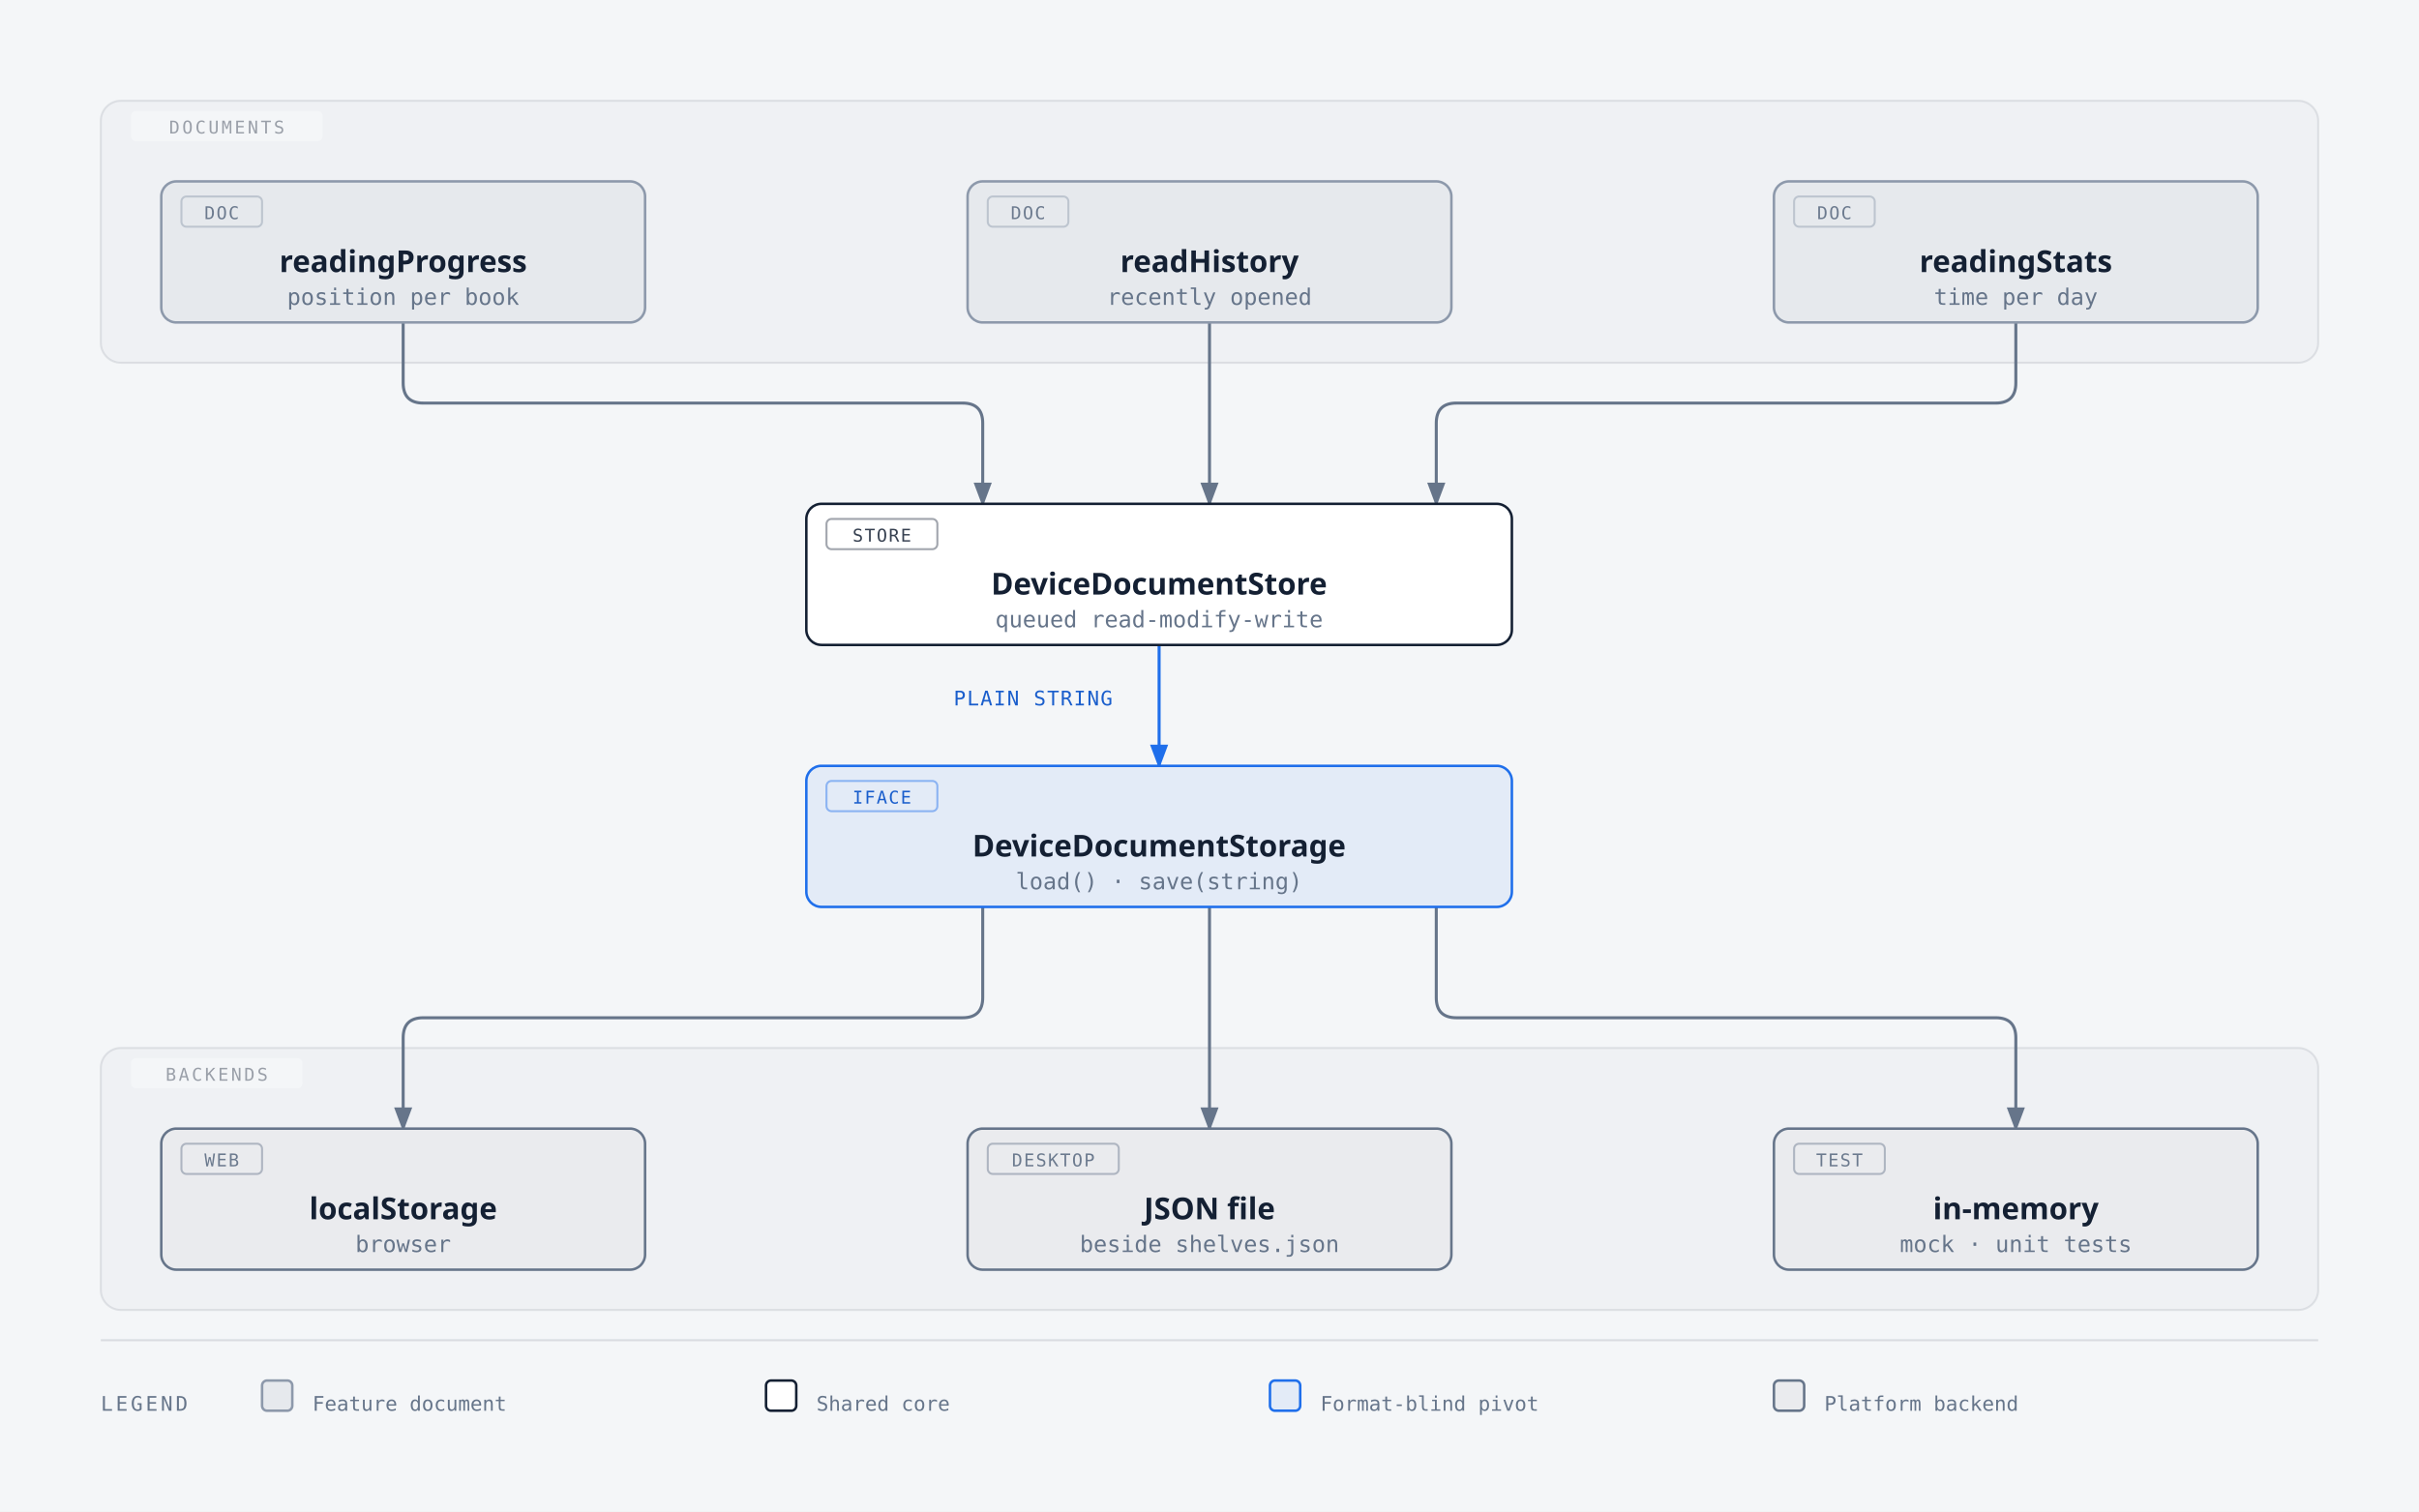
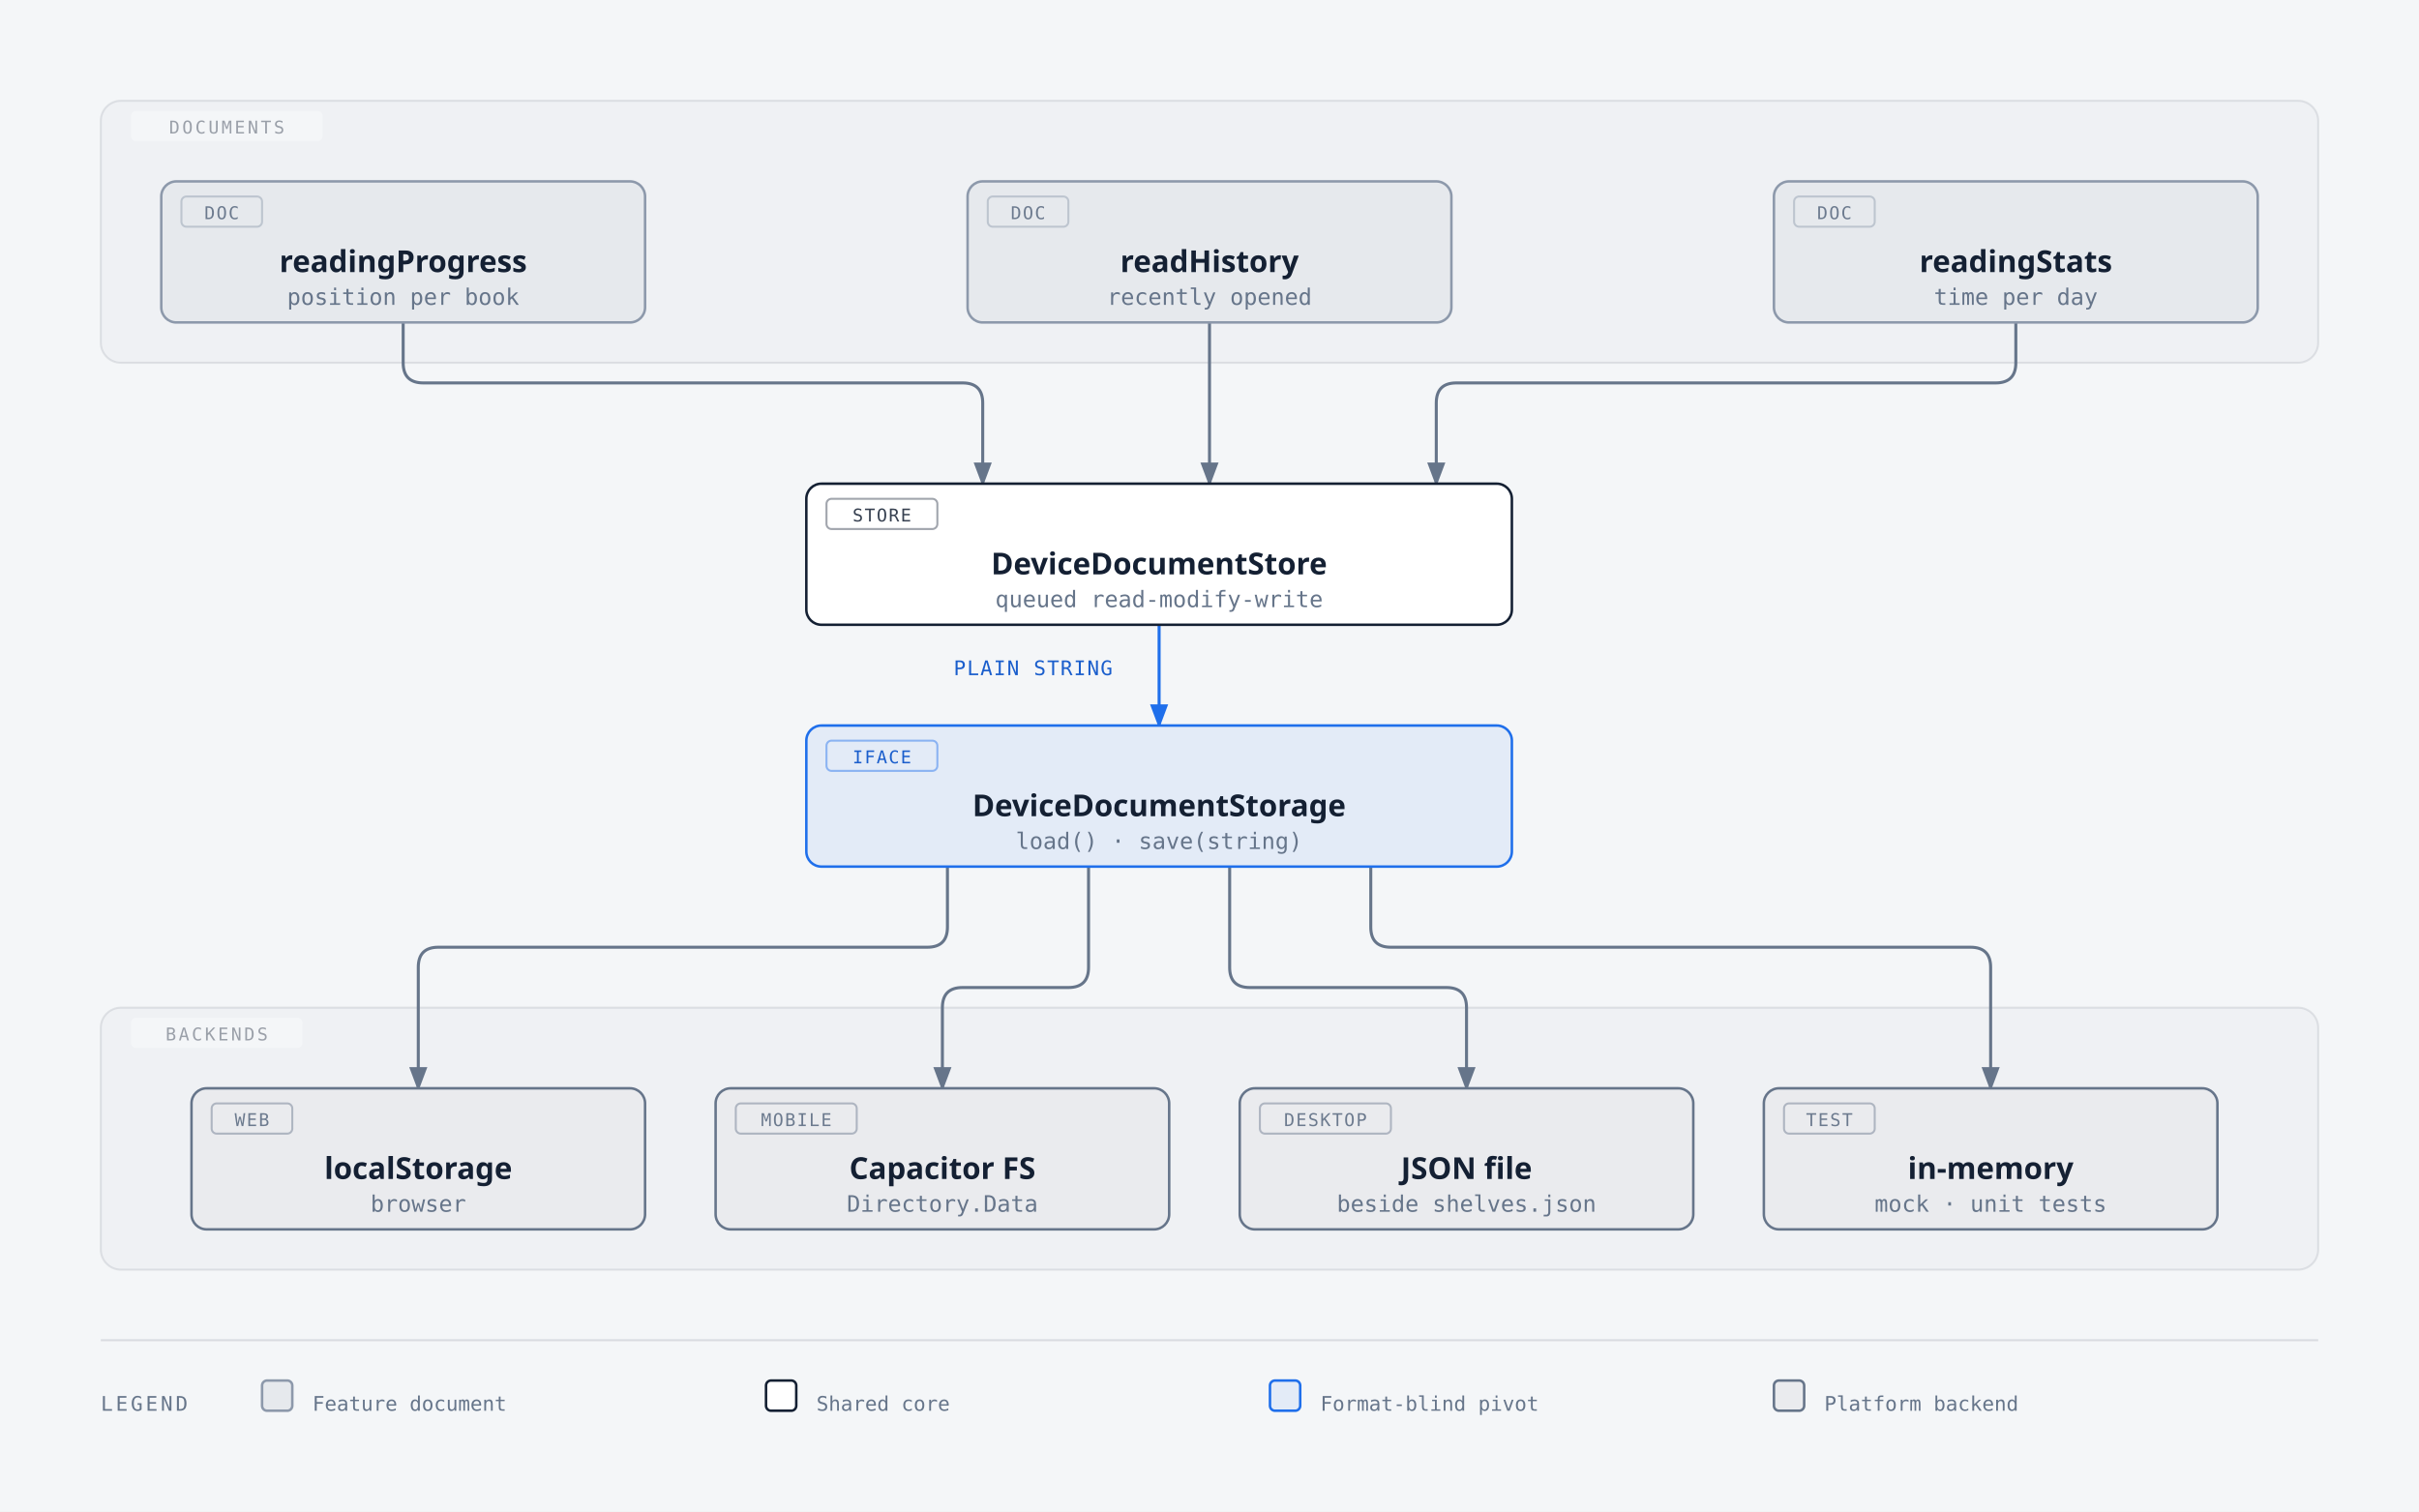
<svg xmlns="http://www.w3.org/2000/svg" viewBox="0 0 960 600" role="img" aria-labelledby="plainshelf-device-storage-title plainshelf-device-storage-desc">
  <defs>
    <marker id="arrow" markerWidth="8" markerHeight="6" refX="7" refY="3" orient="auto">
      <polygon points="0 0, 8 3, 0 6" fill="#66758a" />
    </marker>
    <marker id="arrow-accent" markerWidth="8" markerHeight="6" refX="7" refY="3" orient="auto">
      <polygon points="0 0, 8 3, 0 6" fill="#1f6feb" />
    </marker>
  </defs>
  <rect width="100%" height="100%" fill="#f4f6f8" />
  <rect x="40" y="40" width="880" height="104" rx="8" fill="rgba(20,32,51,0.02)" stroke="rgba(20,32,51,0.10)" stroke-width="0.8" />
  <rect x="52" y="44" width="76" height="12" rx="2" fill="#f4f6f8" />
  <text x="90" y="53" fill="rgba(20,32,51,0.40)" font-size="7" font-family="ui-monospace,'SF Mono',Menlo,Consolas,monospace" text-anchor="middle" letter-spacing="0.14em">DOCUMENTS</text>
-   <rect x="40" y="416" width="880" height="104" rx="8" fill="rgba(20,32,51,0.02)" stroke="rgba(20,32,51,0.10)" stroke-width="0.8" />
-   <rect x="52" y="420" width="68" height="12" rx="2" fill="#f4f6f8" />
-   <text x="86" y="429" fill="rgba(20,32,51,0.40)" font-size="7" font-family="ui-monospace,'SF Mono',Menlo,Consolas,monospace" text-anchor="middle" letter-spacing="0.14em">BACKENDS</text>
-   <path d="M 160,128 V 152 Q 160,160 168,160 H 382 Q 390,160 390,168 V 200" fill="none" stroke="#66758a" stroke-width="1.2" marker-end="url(#arrow)" />
-   <path d="M 480,128 V 200" fill="none" stroke="#66758a" stroke-width="1.2" marker-end="url(#arrow)" />
-   <path d="M 800,128 V 152 Q 800,160 792,160 H 578 Q 570,160 570,168 V 200" fill="none" stroke="#66758a" stroke-width="1.2" marker-end="url(#arrow)" />
-   <path d="M 460,256 V 304" fill="none" stroke="#1f6feb" stroke-width="1.2" marker-end="url(#arrow-accent)" />
-   <rect x="368" y="272" width="84" height="12" rx="2" fill="#f4f6f8" />
-   <text x="410" y="280" fill="#1a5ecc" font-size="8" font-family="ui-monospace,'SF Mono',Menlo,Consolas,monospace" text-anchor="middle" letter-spacing="0.06em">PLAIN STRING</text>
-   <path d="M 390,360 V 396 Q 390,404 382,404 H 168 Q 160,404 160,412 V 448" fill="none" stroke="#66758a" stroke-width="1.2" marker-end="url(#arrow)" />
-   <path d="M 480,360 V 448" fill="none" stroke="#66758a" stroke-width="1.2" marker-end="url(#arrow)" />
-   <path d="M 570,360 V 396 Q 570,404 578,404 H 792 Q 800,404 800,412 V 448" fill="none" stroke="#66758a" stroke-width="1.2" marker-end="url(#arrow)" />
+   <rect x="40" y="400" width="880" height="104" rx="8" fill="rgba(20,32,51,0.02)" stroke="rgba(20,32,51,0.10)" stroke-width="0.8" />
+   <rect x="52" y="404" width="68" height="12" rx="2" fill="#f4f6f8" />
+   <text x="86" y="413" fill="rgba(20,32,51,0.40)" font-size="7" font-family="ui-monospace,'SF Mono',Menlo,Consolas,monospace" text-anchor="middle" letter-spacing="0.14em">BACKENDS</text>
+   <path d="M 160,128 V 144 Q 160,152 168,152 H 382 Q 390,152 390,160 V 192" fill="none" stroke="#66758a" stroke-width="1.2" marker-end="url(#arrow)" />
+   <path d="M 480,128 V 192" fill="none" stroke="#66758a" stroke-width="1.2" marker-end="url(#arrow)" />
+   <path d="M 800,128 V 144 Q 800,152 792,152 H 578 Q 570,152 570,160 V 192" fill="none" stroke="#66758a" stroke-width="1.2" marker-end="url(#arrow)" />
+   <path d="M 460,248 V 288" fill="none" stroke="#1f6feb" stroke-width="1.2" marker-end="url(#arrow-accent)" />
+   <rect x="368" y="260" width="84" height="12" rx="2" fill="#f4f6f8" />
+   <text x="410" y="268" fill="#1a5ecc" font-size="8" font-family="ui-monospace,'SF Mono',Menlo,Consolas,monospace" text-anchor="middle" letter-spacing="0.06em">PLAIN STRING</text>
+   <path d="M 376,344 V 368 Q 376,376 368,376 H 174 Q 166,376 166,384 V 432" fill="none" stroke="#66758a" stroke-width="1.2" marker-end="url(#arrow)" />
+   <path d="M 432,344 V 384 Q 432,392 424,392 H 382 Q 374,392 374,400 V 432" fill="none" stroke="#66758a" stroke-width="1.2" marker-end="url(#arrow)" />
+   <path d="M 488,344 V 384 Q 488,392 496,392 H 574 Q 582,392 582,400 V 432" fill="none" stroke="#66758a" stroke-width="1.2" marker-end="url(#arrow)" />
+   <path d="M 544,344 V 368 Q 544,376 552,376 H 782 Q 790,376 790,384 V 432" fill="none" stroke="#66758a" stroke-width="1.2" marker-end="url(#arrow)" />
  <rect x="64" y="72" width="192" height="56" rx="6" fill="#f4f6f8" />
  <rect x="64" y="72" width="192" height="56" rx="6" fill="rgba(102,117,138,0.10)" stroke="#8d99ab" stroke-width="1" />
  <rect x="72" y="78" width="32" height="12" rx="2" fill="transparent" stroke="rgba(141,153,171,0.45)" stroke-width="0.8" />
  <text x="88" y="87" fill="rgba(102,117,138,0.95)" font-size="7" font-family="ui-monospace,'SF Mono',Menlo,Consolas,monospace" text-anchor="middle" letter-spacing="0.08em">DOC</text>
  <text x="160" y="108" fill="#142033" font-size="12" font-weight="600" font-family="'Avenir Next','Segoe UI',system-ui,sans-serif" text-anchor="middle">readingProgress</text>
  <text x="160" y="121" fill="#66758a" font-size="9" font-family="ui-monospace,'SF Mono',Menlo,Consolas,monospace" text-anchor="middle">position per book</text>
  <rect x="384" y="72" width="192" height="56" rx="6" fill="#f4f6f8" />
  <rect x="384" y="72" width="192" height="56" rx="6" fill="rgba(102,117,138,0.10)" stroke="#8d99ab" stroke-width="1" />
  <rect x="392" y="78" width="32" height="12" rx="2" fill="transparent" stroke="rgba(141,153,171,0.45)" stroke-width="0.8" />
  <text x="408" y="87" fill="rgba(102,117,138,0.95)" font-size="7" font-family="ui-monospace,'SF Mono',Menlo,Consolas,monospace" text-anchor="middle" letter-spacing="0.08em">DOC</text>
  <text x="480" y="108" fill="#142033" font-size="12" font-weight="600" font-family="'Avenir Next','Segoe UI',system-ui,sans-serif" text-anchor="middle">readHistory</text>
  <text x="480" y="121" fill="#66758a" font-size="9" font-family="ui-monospace,'SF Mono',Menlo,Consolas,monospace" text-anchor="middle">recently opened</text>
  <rect x="704" y="72" width="192" height="56" rx="6" fill="#f4f6f8" />
  <rect x="704" y="72" width="192" height="56" rx="6" fill="rgba(102,117,138,0.10)" stroke="#8d99ab" stroke-width="1" />
  <rect x="712" y="78" width="32" height="12" rx="2" fill="transparent" stroke="rgba(141,153,171,0.45)" stroke-width="0.8" />
  <text x="728" y="87" fill="rgba(102,117,138,0.95)" font-size="7" font-family="ui-monospace,'SF Mono',Menlo,Consolas,monospace" text-anchor="middle" letter-spacing="0.08em">DOC</text>
  <text x="800" y="108" fill="#142033" font-size="12" font-weight="600" font-family="'Avenir Next','Segoe UI',system-ui,sans-serif" text-anchor="middle">readingStats</text>
  <text x="800" y="121" fill="#66758a" font-size="9" font-family="ui-monospace,'SF Mono',Menlo,Consolas,monospace" text-anchor="middle">time per day</text>
-   <rect x="320" y="200" width="280" height="56" rx="6" fill="#f4f6f8" />
-   <rect x="320" y="200" width="280" height="56" rx="6" fill="#ffffff" stroke="#142033" stroke-width="1" />
-   <rect x="328" y="206" width="44" height="12" rx="2" fill="transparent" stroke="rgba(20,32,51,0.40)" stroke-width="0.8" />
-   <text x="350" y="215" fill="rgba(20,32,51,0.85)" font-size="7" font-family="ui-monospace,'SF Mono',Menlo,Consolas,monospace" text-anchor="middle" letter-spacing="0.08em">STORE</text>
-   <text x="460" y="236" fill="#142033" font-size="12" font-weight="600" font-family="'Avenir Next','Segoe UI',system-ui,sans-serif" text-anchor="middle">DeviceDocumentStore</text>
-   <text x="460" y="249" fill="#66758a" font-size="9" font-family="ui-monospace,'SF Mono',Menlo,Consolas,monospace" text-anchor="middle">queued read-modify-write</text>
-   <rect x="320" y="304" width="280" height="56" rx="6" fill="#f4f6f8" />
-   <rect x="320" y="304" width="280" height="56" rx="6" fill="rgba(31,111,235,0.08)" stroke="#1f6feb" stroke-width="1" />
-   <rect x="328" y="310" width="44" height="12" rx="2" fill="transparent" stroke="rgba(31,111,235,0.45)" stroke-width="0.8" />
-   <text x="350" y="319" fill="#1a5ecc" font-size="7" font-family="ui-monospace,'SF Mono',Menlo,Consolas,monospace" text-anchor="middle" letter-spacing="0.08em">IFACE</text>
-   <text x="460" y="340" fill="#142033" font-size="12" font-weight="600" font-family="'Avenir Next','Segoe UI',system-ui,sans-serif" text-anchor="middle">DeviceDocumentStorage</text>
-   <text x="460" y="353" fill="#66758a" font-size="9" font-family="ui-monospace,'SF Mono',Menlo,Consolas,monospace" text-anchor="middle">load() · save(string)</text>
-   <rect x="64" y="448" width="192" height="56" rx="6" fill="#f4f6f8" />
-   <rect x="64" y="448" width="192" height="56" rx="6" fill="rgba(20,32,51,0.05)" stroke="#66758a" stroke-width="1" />
-   <rect x="72" y="454" width="32" height="12" rx="2" fill="transparent" stroke="rgba(102,117,138,0.45)" stroke-width="0.8" />
-   <text x="88" y="463" fill="rgba(102,117,138,0.95)" font-size="7" font-family="ui-monospace,'SF Mono',Menlo,Consolas,monospace" text-anchor="middle" letter-spacing="0.08em">WEB</text>
-   <text x="160" y="484" fill="#142033" font-size="12" font-weight="600" font-family="'Avenir Next','Segoe UI',system-ui,sans-serif" text-anchor="middle">localStorage</text>
-   <text x="160" y="497" fill="#66758a" font-size="9" font-family="ui-monospace,'SF Mono',Menlo,Consolas,monospace" text-anchor="middle">browser</text>
-   <rect x="384" y="448" width="192" height="56" rx="6" fill="#f4f6f8" />
-   <rect x="384" y="448" width="192" height="56" rx="6" fill="rgba(20,32,51,0.05)" stroke="#66758a" stroke-width="1" />
-   <rect x="392" y="454" width="52" height="12" rx="2" fill="transparent" stroke="rgba(102,117,138,0.45)" stroke-width="0.8" />
-   <text x="418" y="463" fill="rgba(102,117,138,0.95)" font-size="7" font-family="ui-monospace,'SF Mono',Menlo,Consolas,monospace" text-anchor="middle" letter-spacing="0.08em">DESKTOP</text>
-   <text x="480" y="484" fill="#142033" font-size="12" font-weight="600" font-family="'Avenir Next','Segoe UI',system-ui,sans-serif" text-anchor="middle">JSON file</text>
-   <text x="480" y="497" fill="#66758a" font-size="9" font-family="ui-monospace,'SF Mono',Menlo,Consolas,monospace" text-anchor="middle">beside shelves.json</text>
-   <rect x="704" y="448" width="192" height="56" rx="6" fill="#f4f6f8" />
-   <rect x="704" y="448" width="192" height="56" rx="6" fill="rgba(20,32,51,0.05)" stroke="#66758a" stroke-width="1" />
-   <rect x="712" y="454" width="36" height="12" rx="2" fill="transparent" stroke="rgba(102,117,138,0.45)" stroke-width="0.8" />
-   <text x="730" y="463" fill="rgba(102,117,138,0.95)" font-size="7" font-family="ui-monospace,'SF Mono',Menlo,Consolas,monospace" text-anchor="middle" letter-spacing="0.08em">TEST</text>
-   <text x="800" y="484" fill="#142033" font-size="12" font-weight="600" font-family="'Avenir Next','Segoe UI',system-ui,sans-serif" text-anchor="middle">in-memory</text>
-   <text x="800" y="497" fill="#66758a" font-size="9" font-family="ui-monospace,'SF Mono',Menlo,Consolas,monospace" text-anchor="middle">mock · unit tests</text>
+   <rect x="320" y="192" width="280" height="56" rx="6" fill="#f4f6f8" />
+   <rect x="320" y="192" width="280" height="56" rx="6" fill="#ffffff" stroke="#142033" stroke-width="1" />
+   <rect x="328" y="198" width="44" height="12" rx="2" fill="transparent" stroke="rgba(20,32,51,0.40)" stroke-width="0.8" />
+   <text x="350" y="207" fill="rgba(20,32,51,0.85)" font-size="7" font-family="ui-monospace,'SF Mono',Menlo,Consolas,monospace" text-anchor="middle" letter-spacing="0.08em">STORE</text>
+   <text x="460" y="228" fill="#142033" font-size="12" font-weight="600" font-family="'Avenir Next','Segoe UI',system-ui,sans-serif" text-anchor="middle">DeviceDocumentStore</text>
+   <text x="460" y="241" fill="#66758a" font-size="9" font-family="ui-monospace,'SF Mono',Menlo,Consolas,monospace" text-anchor="middle">queued read-modify-write</text>
+   <rect x="320" y="288" width="280" height="56" rx="6" fill="#f4f6f8" />
+   <rect x="320" y="288" width="280" height="56" rx="6" fill="rgba(31,111,235,0.08)" stroke="#1f6feb" stroke-width="1" />
+   <rect x="328" y="294" width="44" height="12" rx="2" fill="transparent" stroke="rgba(31,111,235,0.45)" stroke-width="0.8" />
+   <text x="350" y="303" fill="#1a5ecc" font-size="7" font-family="ui-monospace,'SF Mono',Menlo,Consolas,monospace" text-anchor="middle" letter-spacing="0.08em">IFACE</text>
+   <text x="460" y="324" fill="#142033" font-size="12" font-weight="600" font-family="'Avenir Next','Segoe UI',system-ui,sans-serif" text-anchor="middle">DeviceDocumentStorage</text>
+   <text x="460" y="337" fill="#66758a" font-size="9" font-family="ui-monospace,'SF Mono',Menlo,Consolas,monospace" text-anchor="middle">load() · save(string)</text>
+   <rect x="76" y="432" width="180" height="56" rx="6" fill="#f4f6f8" />
+   <rect x="76" y="432" width="180" height="56" rx="6" fill="rgba(20,32,51,0.05)" stroke="#66758a" stroke-width="1" />
+   <rect x="84" y="438" width="32" height="12" rx="2" fill="transparent" stroke="rgba(102,117,138,0.45)" stroke-width="0.8" />
+   <text x="100" y="447" fill="rgba(102,117,138,0.95)" font-size="7" font-family="ui-monospace,'SF Mono',Menlo,Consolas,monospace" text-anchor="middle" letter-spacing="0.08em">WEB</text>
+   <text x="166" y="468" fill="#142033" font-size="12" font-weight="600" font-family="'Avenir Next','Segoe UI',system-ui,sans-serif" text-anchor="middle">localStorage</text>
+   <text x="166" y="481" fill="#66758a" font-size="9" font-family="ui-monospace,'SF Mono',Menlo,Consolas,monospace" text-anchor="middle">browser</text>
+   <rect x="284" y="432" width="180" height="56" rx="6" fill="#f4f6f8" />
+   <rect x="284" y="432" width="180" height="56" rx="6" fill="rgba(20,32,51,0.05)" stroke="#66758a" stroke-width="1" />
+   <rect x="292" y="438" width="48" height="12" rx="2" fill="transparent" stroke="rgba(102,117,138,0.45)" stroke-width="0.8" />
+   <text x="316" y="447" fill="rgba(102,117,138,0.95)" font-size="7" font-family="ui-monospace,'SF Mono',Menlo,Consolas,monospace" text-anchor="middle" letter-spacing="0.08em">MOBILE</text>
+   <text x="374" y="468" fill="#142033" font-size="12" font-weight="600" font-family="'Avenir Next','Segoe UI',system-ui,sans-serif" text-anchor="middle">Capacitor FS</text>
+   <text x="374" y="481" fill="#66758a" font-size="9" font-family="ui-monospace,'SF Mono',Menlo,Consolas,monospace" text-anchor="middle">Directory.Data</text>
+   <rect x="492" y="432" width="180" height="56" rx="6" fill="#f4f6f8" />
+   <rect x="492" y="432" width="180" height="56" rx="6" fill="rgba(20,32,51,0.05)" stroke="#66758a" stroke-width="1" />
+   <rect x="500" y="438" width="52" height="12" rx="2" fill="transparent" stroke="rgba(102,117,138,0.45)" stroke-width="0.8" />
+   <text x="526" y="447" fill="rgba(102,117,138,0.95)" font-size="7" font-family="ui-monospace,'SF Mono',Menlo,Consolas,monospace" text-anchor="middle" letter-spacing="0.08em">DESKTOP</text>
+   <text x="582" y="468" fill="#142033" font-size="12" font-weight="600" font-family="'Avenir Next','Segoe UI',system-ui,sans-serif" text-anchor="middle">JSON file</text>
+   <text x="582" y="481" fill="#66758a" font-size="9" font-family="ui-monospace,'SF Mono',Menlo,Consolas,monospace" text-anchor="middle">beside shelves.json</text>
+   <rect x="700" y="432" width="180" height="56" rx="6" fill="#f4f6f8" />
+   <rect x="700" y="432" width="180" height="56" rx="6" fill="rgba(20,32,51,0.05)" stroke="#66758a" stroke-width="1" />
+   <rect x="708" y="438" width="36" height="12" rx="2" fill="transparent" stroke="rgba(102,117,138,0.45)" stroke-width="0.8" />
+   <text x="726" y="447" fill="rgba(102,117,138,0.95)" font-size="7" font-family="ui-monospace,'SF Mono',Menlo,Consolas,monospace" text-anchor="middle" letter-spacing="0.08em">TEST</text>
+   <text x="790" y="468" fill="#142033" font-size="12" font-weight="600" font-family="'Avenir Next','Segoe UI',system-ui,sans-serif" text-anchor="middle">in-memory</text>
+   <text x="790" y="481" fill="#66758a" font-size="9" font-family="ui-monospace,'SF Mono',Menlo,Consolas,monospace" text-anchor="middle">mock · unit tests</text>
  <line x1="40" y1="532" x2="920" y2="532" stroke="rgba(20,32,51,0.12)" stroke-width="0.8" />
  <text x="40" y="560" fill="#66758a" font-size="8" font-family="ui-monospace,'SF Mono',Menlo,Consolas,monospace" letter-spacing="0.14em">LEGEND</text>
  <rect x="104" y="548" width="12" height="12" rx="2" fill="rgba(102,117,138,0.10)" stroke="#8d99ab" stroke-width="1" />
  <text x="124" y="560" fill="#66758a" font-size="8" font-family="ui-monospace,'SF Mono',Menlo,Consolas,monospace">Feature document</text>
  <rect x="304" y="548" width="12" height="12" rx="2" fill="#ffffff" stroke="#142033" stroke-width="1" />
  <text x="324" y="560" fill="#66758a" font-size="8" font-family="ui-monospace,'SF Mono',Menlo,Consolas,monospace">Shared core</text>
  <rect x="504" y="548" width="12" height="12" rx="2" fill="rgba(31,111,235,0.08)" stroke="#1f6feb" stroke-width="1" />
  <text x="524" y="560" fill="#66758a" font-size="8" font-family="ui-monospace,'SF Mono',Menlo,Consolas,monospace">Format-blind pivot</text>
  <rect x="704" y="548" width="12" height="12" rx="2" fill="rgba(20,32,51,0.05)" stroke="#66758a" stroke-width="1" />
  <text x="724" y="560" fill="#66758a" font-size="8" font-family="ui-monospace,'SF Mono',Menlo,Consolas,monospace">Platform backend</text>
</svg>
